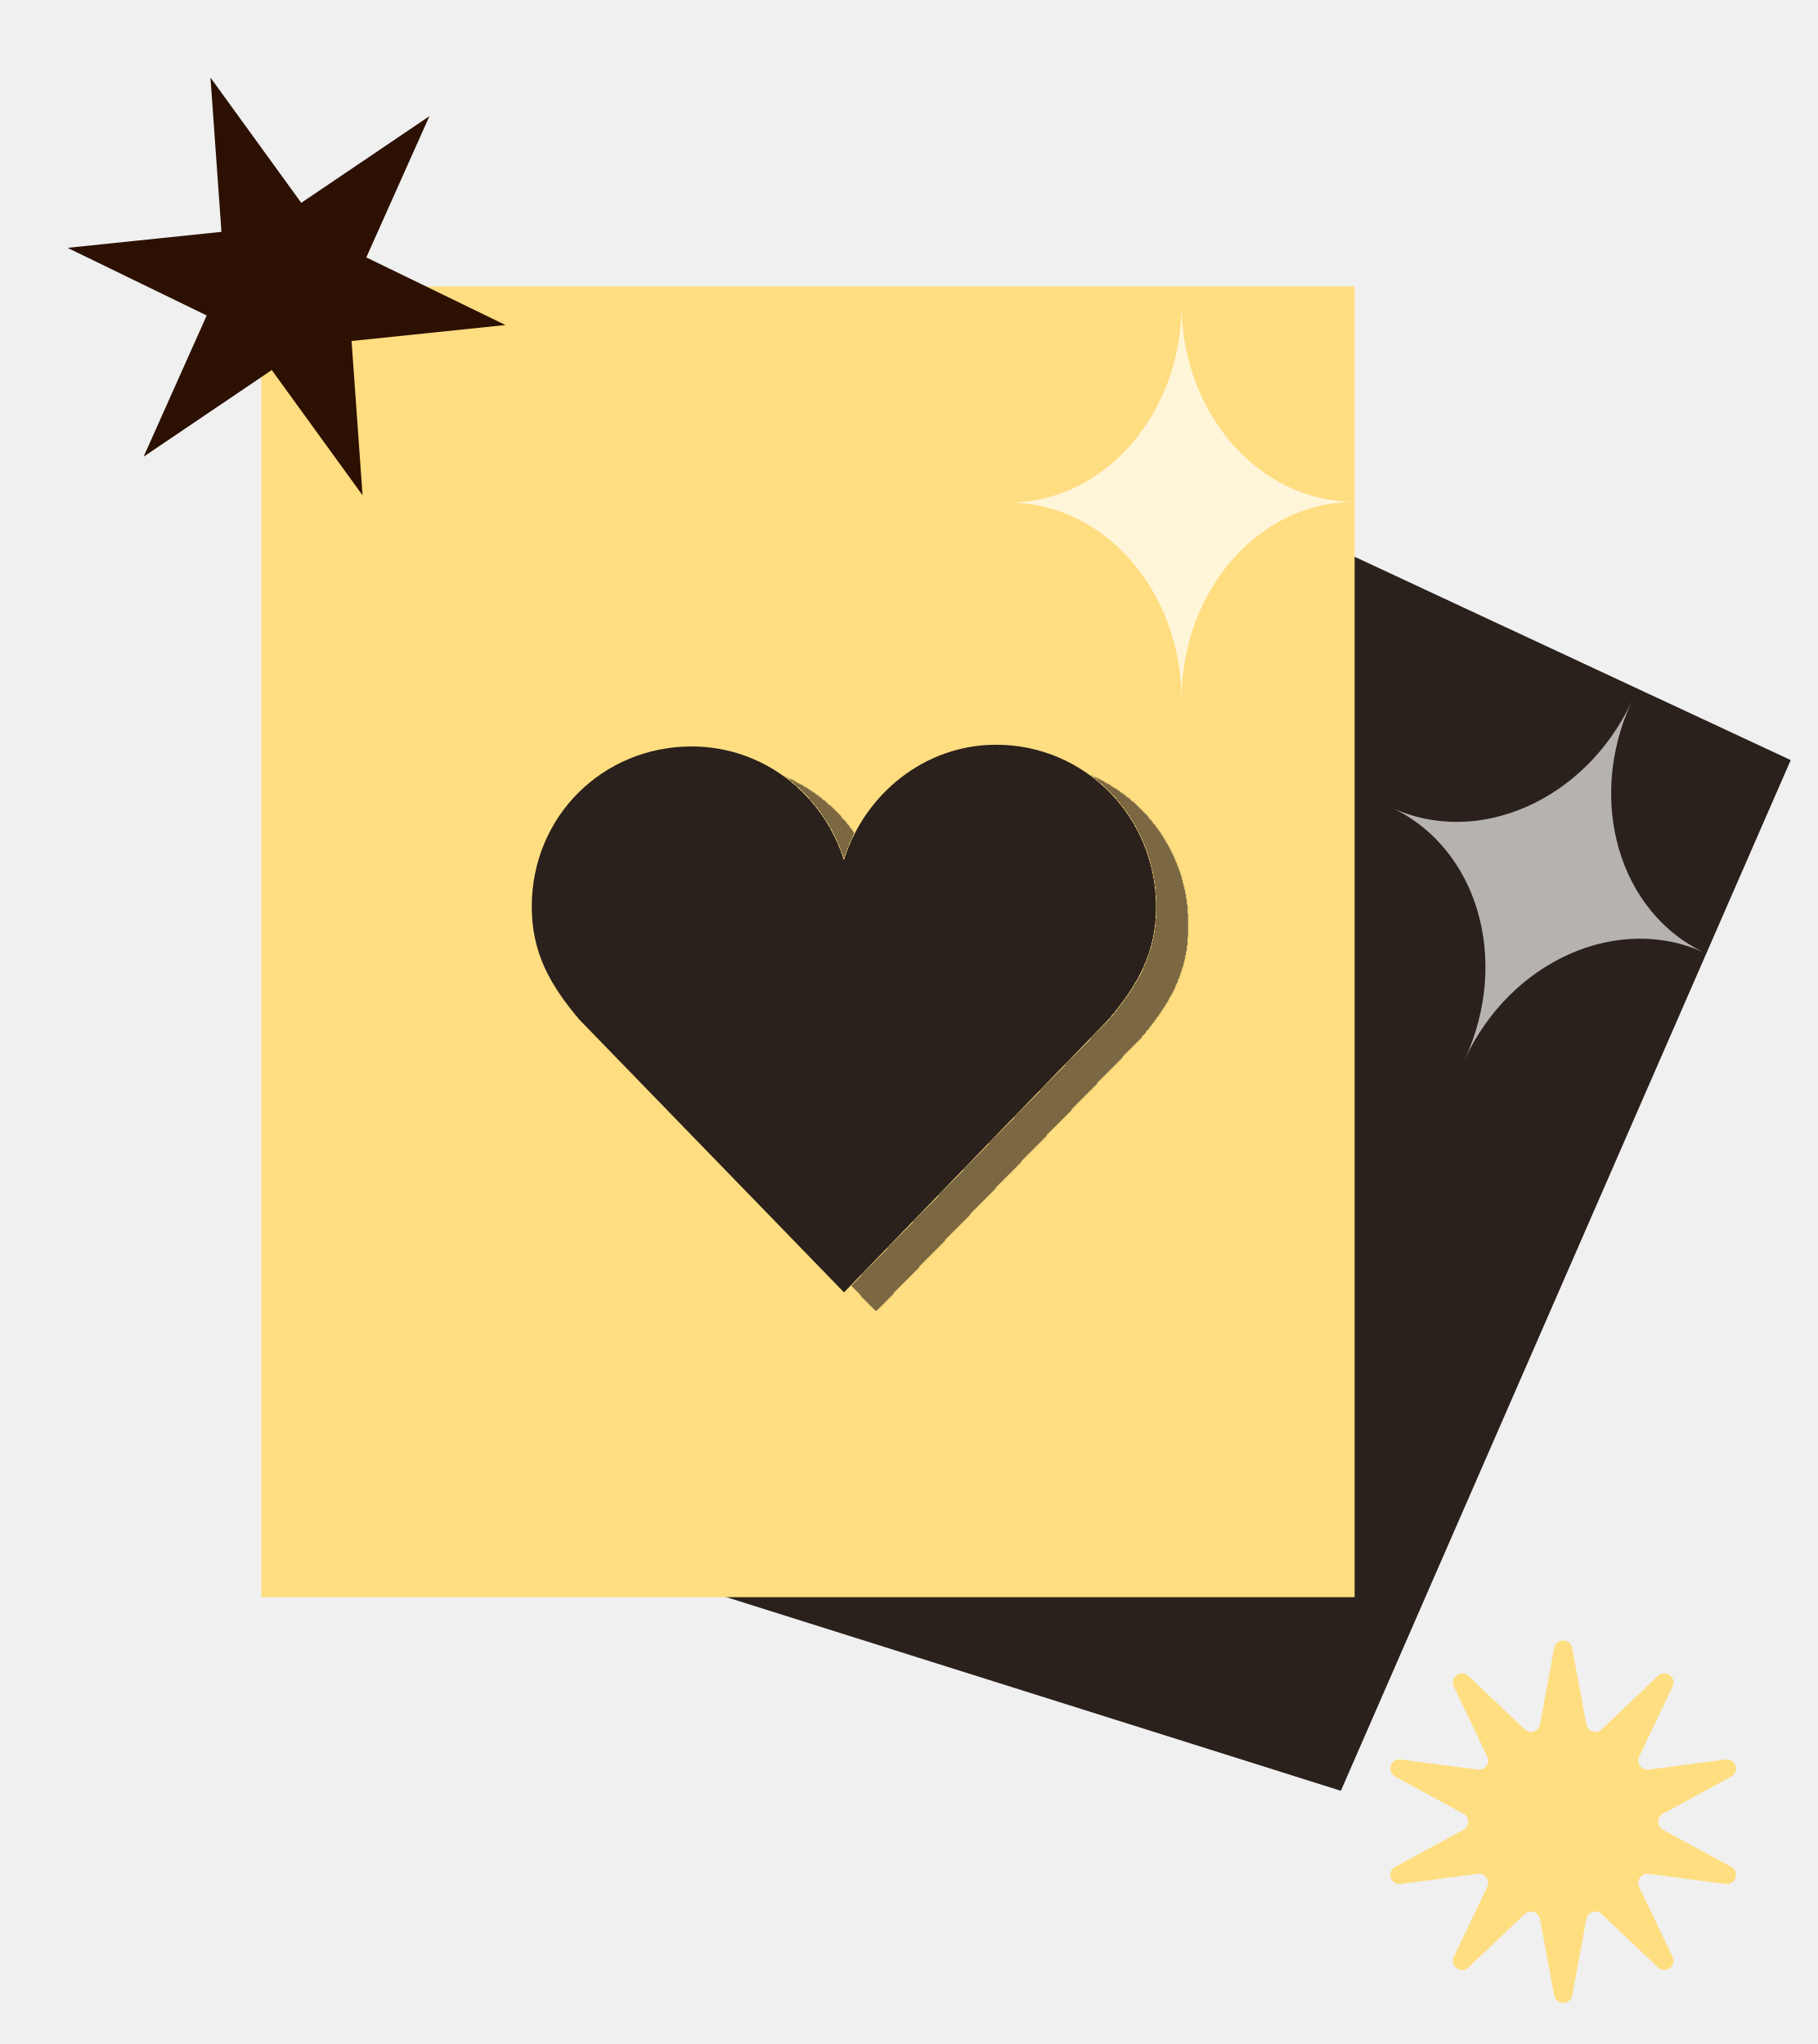
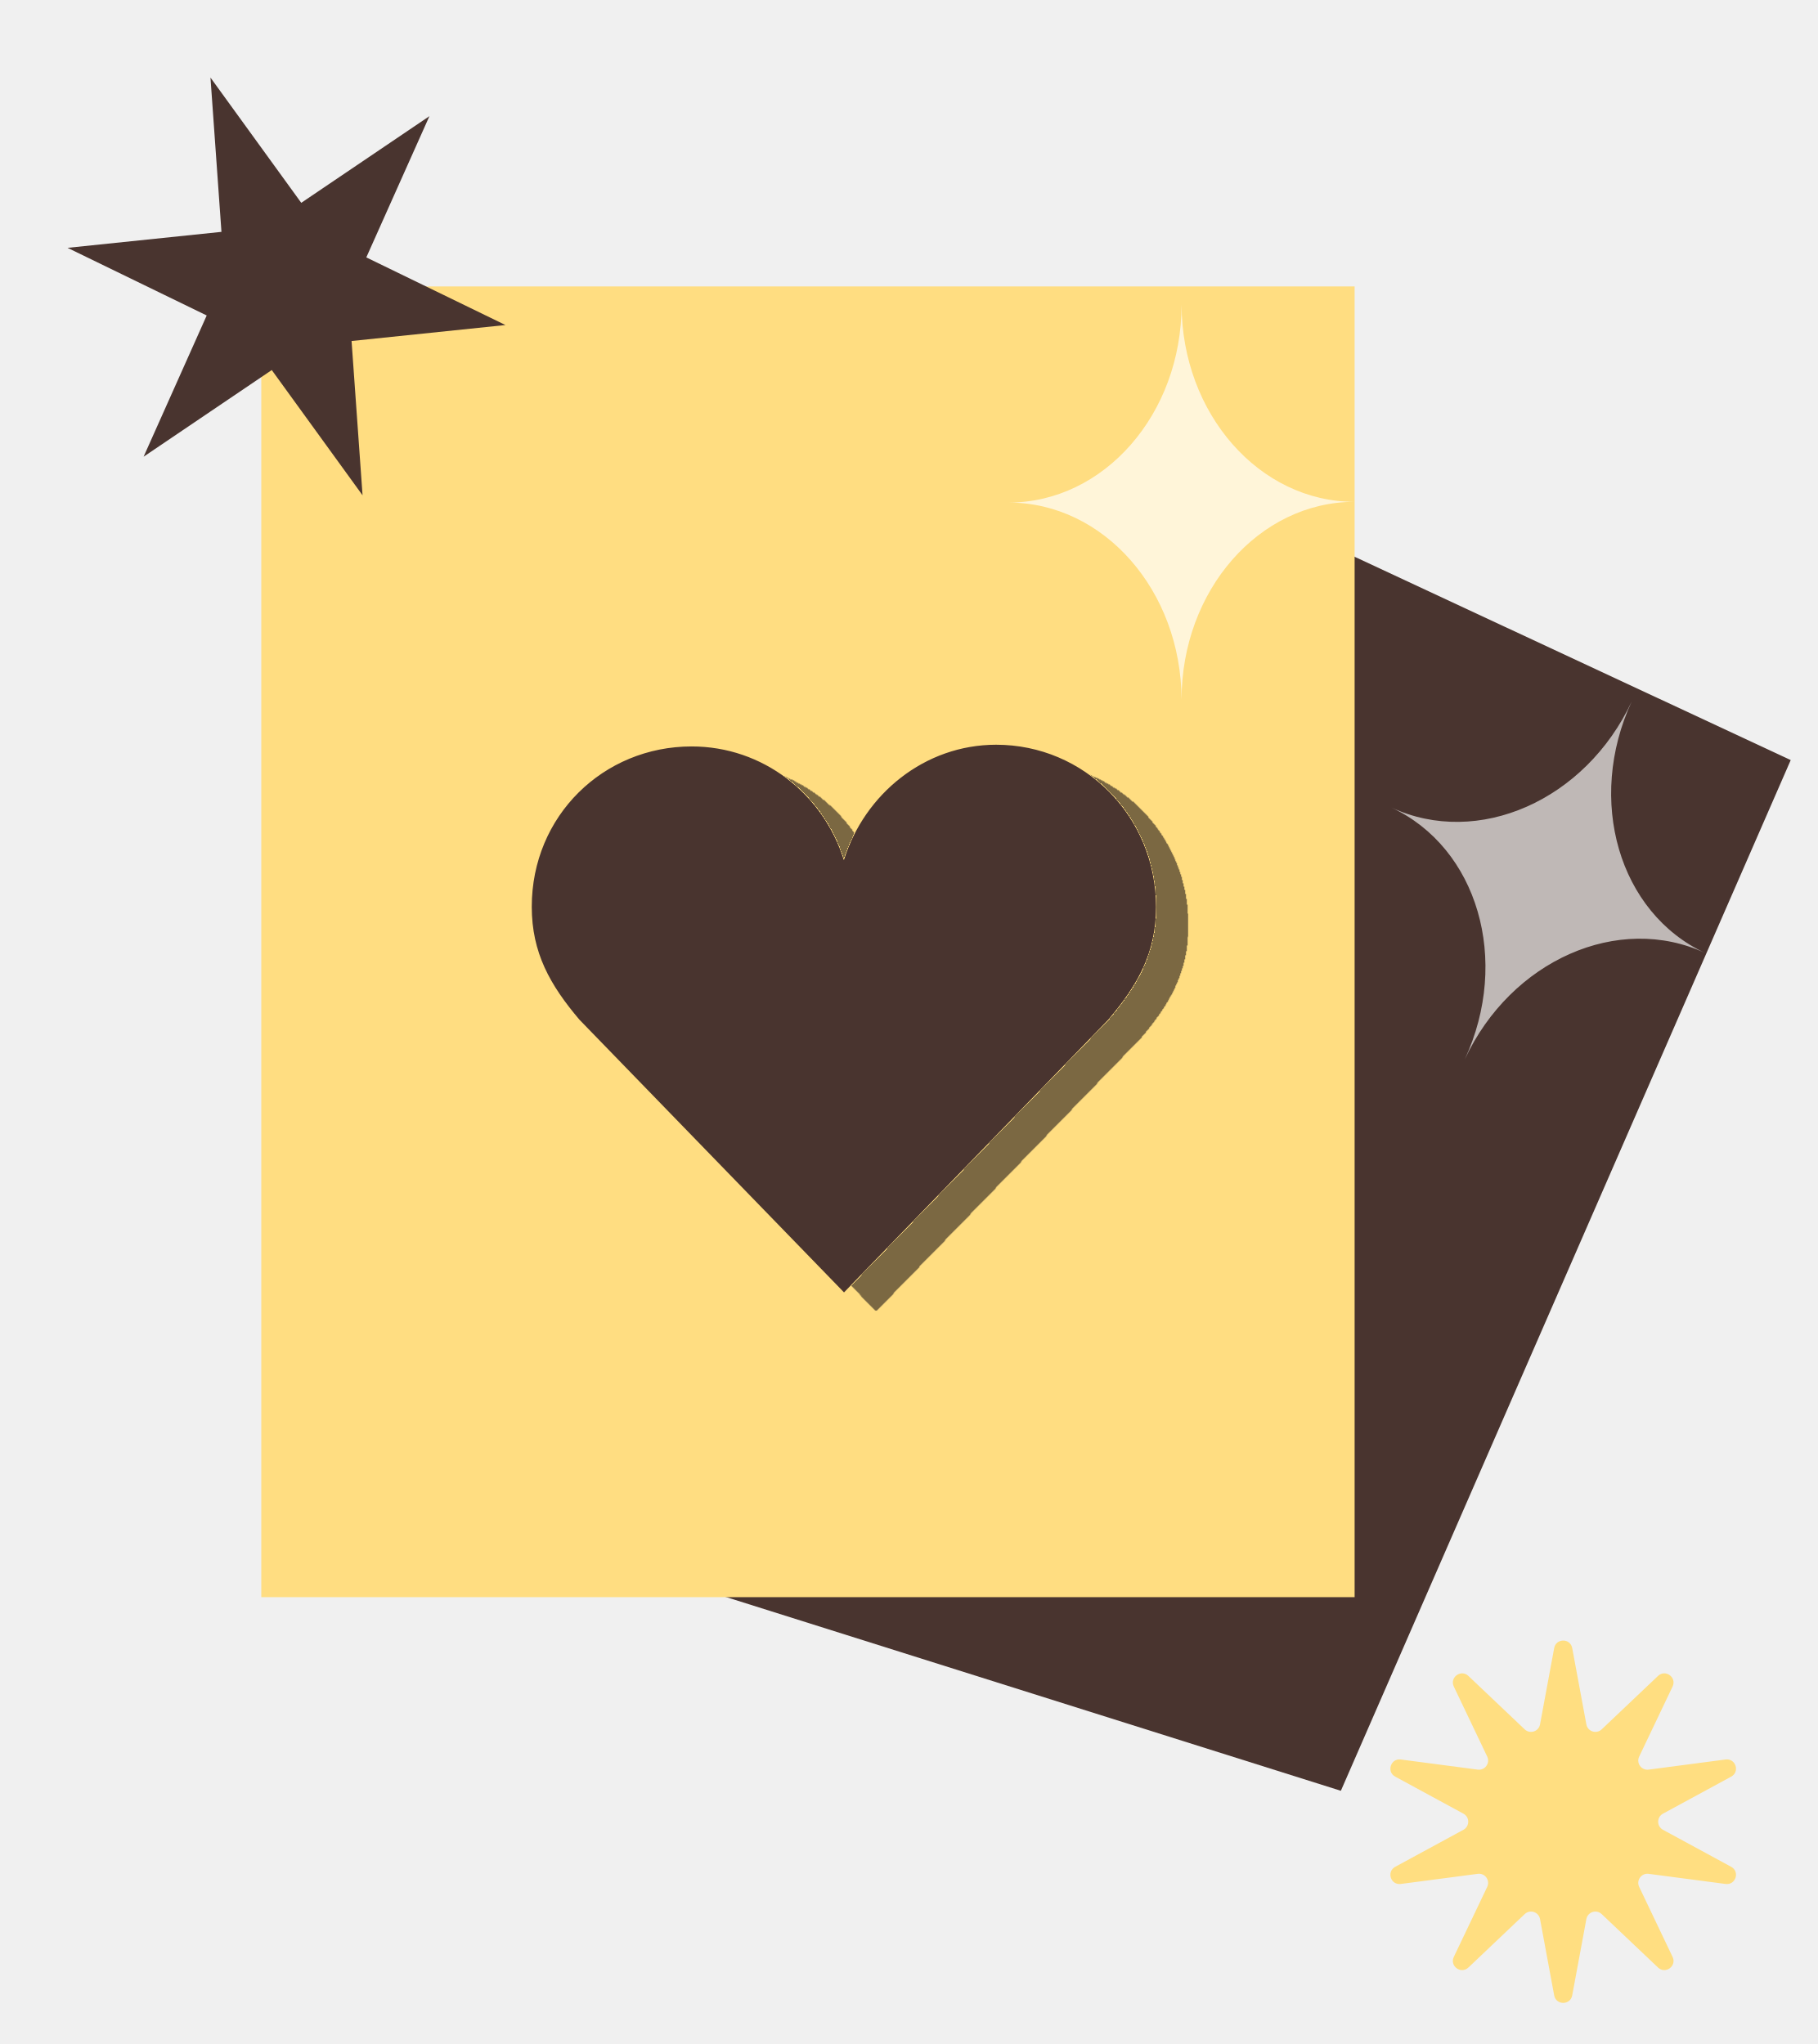
<svg xmlns="http://www.w3.org/2000/svg" width="793" height="892" fill="none">
-   <path d="m781.266 331.697-417.922-194.88-233.692 501.155L585 781.5l196.266-449.803Z" fill="#2A211C" />
+   <path d="m781.266 331.697-417.922-194.88-233.692 501.155L585 781.5l196.266-449.803Z" style="fill: rgb(73, 52, 47);" />
  <g filter="url(#a)">
    <path fill-rule="evenodd" clip-rule="evenodd" d="M711.913 306.072c-19.949 43.137-5.626 92.267 32.081 109.85-37.791-17.622-84.759 3.118-104.906 46.323 19.949-43.136 5.625-92.266-32.081-109.849 37.791 17.622 84.758-3.118 104.906-46.324Z" fill="#fff" fill-opacity=".65" />
  </g>
  <path fill="#FFDD81" d="M114 125h477v572H114z" />
  <g filter="url(#b)">
-     <path d="M504.354 395.846c0-39.649-31.254-70.846-69.767-70.846-31.099 0-57.406 21.425-66.417 50.374-9.019-28.945-35.327-49.628-66.426-49.628-38.52 0-69.744 30.307-69.744 69.971 0 20.014 7.974 34.153 20.808 49.284L368.234 564l115.293-118.999c12.846-15.131 20.827-29.157 20.827-49.155Z" fill="#2A211C" />
+     <path d="M504.354 395.846c0-39.649-31.254-70.846-69.767-70.846-31.099 0-57.406 21.425-66.417 50.374-9.019-28.945-35.327-49.628-66.426-49.628-38.52 0-69.744 30.307-69.744 69.971 0 20.014 7.974 34.153 20.808 49.284L368.234 564l115.293-118.999c12.846-15.131 20.827-29.157 20.827-49.155Z" style="fill: rgb(73, 52, 47);" />
  </g>
  <g filter="url(#c)">
    <path fill-rule="evenodd" clip-rule="evenodd" d="M515.5 305.318c-.151-47.526-33.895-86-75.5-86 41.697 0 75.5-38.646 75.5-86.318.15 47.526 33.895 85.999 75.5 85.999-41.698 0-75.5 38.647-75.5 86.319Z" fill="#fff" fill-opacity=".7" />
  </g>
  <path d="M678.067 719.216c.808-4.361 7.058-4.361 7.866 0l6.174 33.304c.578 3.119 4.384 4.356 6.686 2.172l24.57-23.314c3.217-3.053 8.273.62 6.363 4.623l-14.58 30.572c-1.366 2.864.986 6.102 4.132 5.688l33.581-4.42c4.398-.579 6.329 5.364 2.431 7.481l-29.766 16.163c-2.788 1.514-2.788 5.516 0 7.03l29.766 16.163c3.898 2.116 1.967 8.06-2.431 7.481l-33.581-4.42c-3.146-.414-5.498 2.824-4.132 5.688l14.58 30.571c1.91 4.004-3.146 7.677-6.363 4.624l-24.57-23.314c-2.302-2.184-6.108-.947-6.686 2.172l-6.174 33.304c-.808 4.361-7.058 4.361-7.866 0l-6.174-33.304c-.578-3.119-4.384-4.356-6.686-2.172l-24.57 23.314c-3.217 3.053-8.273-.62-6.363-4.624l14.58-30.571c1.366-2.864-.986-6.102-4.132-5.688l-33.581 4.42c-4.398.579-6.329-5.365-2.431-7.481l29.766-16.163c2.788-1.514 2.788-5.516 0-7.03l-29.766-16.163c-3.898-2.117-1.967-8.06 2.431-7.481l33.581 4.42c3.146.414 5.498-2.824 4.132-5.688l-14.58-30.572c-1.91-4.003 3.146-7.676 6.363-4.623l24.57 23.314c2.302 2.184 6.108.947 6.686-2.172l6.174-33.304Z" fill="#FFDE81" />
-   <path d="m91.824 33.85 39.61 54.662 55.916-37.818-27.534 61.634 60.71 29.516-67.144 6.972 4.794 67.334-39.61-54.662-55.916 37.818 27.534-61.634-60.71-29.516 67.143-6.972-4.793-67.334Z" fill="#2C1001" />
+   <path d="m91.824 33.85 39.61 54.662 55.916-37.818-27.534 61.634 60.71 29.516-67.144 6.972 4.794 67.334-39.61-54.662-55.916 37.818 27.534-61.634-60.71-29.516 67.143-6.972-4.793-67.334Z" style="fill: rgb(73, 52, 47);" />
  <defs>
    <filter id="a" x="592.795" y="291.861" width="165.411" height="184.596" filterUnits="userSpaceOnUse" color-interpolation-filters="sRGB">
      <feFlood flood-opacity="0" result="BackgroundImageFix" />
      <feGaussianBlur in="BackgroundImageFix" stdDeviation="7.106" />
      <feComposite in2="SourceAlpha" operator="in" result="effect1_backgroundBlur_2_4" />
      <feBlend in="SourceGraphic" in2="effect1_backgroundBlur_2_4" result="shape" />
    </filter>
    <filter id="b" x="232" y="325" width="286.355" height="247" filterUnits="userSpaceOnUse" color-interpolation-filters="sRGB">
      <feFlood flood-opacity="0" result="BackgroundImageFix" />
      <feColorMatrix in="SourceAlpha" values="0 0 0 0 0 0 0 0 0 0 0 0 0 0 0 0 0 0 127 0" result="hardAlpha" />
      <feOffset dx="14" dy="8" />
      <feComposite in2="hardAlpha" operator="out" />
      <feColorMatrix values="0 0 0 0 0.165 0 0 0 0 0.129 0 0 0 0 0.11 0 0 0 0.62 0" />
      <feBlend in2="BackgroundImageFix" result="effect1_dropShadow_2_4" />
      <feBlend in="SourceGraphic" in2="effect1_dropShadow_2_4" result="shape" />
    </filter>
    <filter id="c" x="425.788" y="118.788" width="179.424" height="200.741" filterUnits="userSpaceOnUse" color-interpolation-filters="sRGB">
      <feFlood flood-opacity="0" result="BackgroundImageFix" />
      <feGaussianBlur in="BackgroundImageFix" stdDeviation="7.106" />
      <feComposite in2="SourceAlpha" operator="in" result="effect1_backgroundBlur_2_4" />
      <feBlend in="SourceGraphic" in2="effect1_backgroundBlur_2_4" result="shape" />
    </filter>
  </defs>
</svg>
